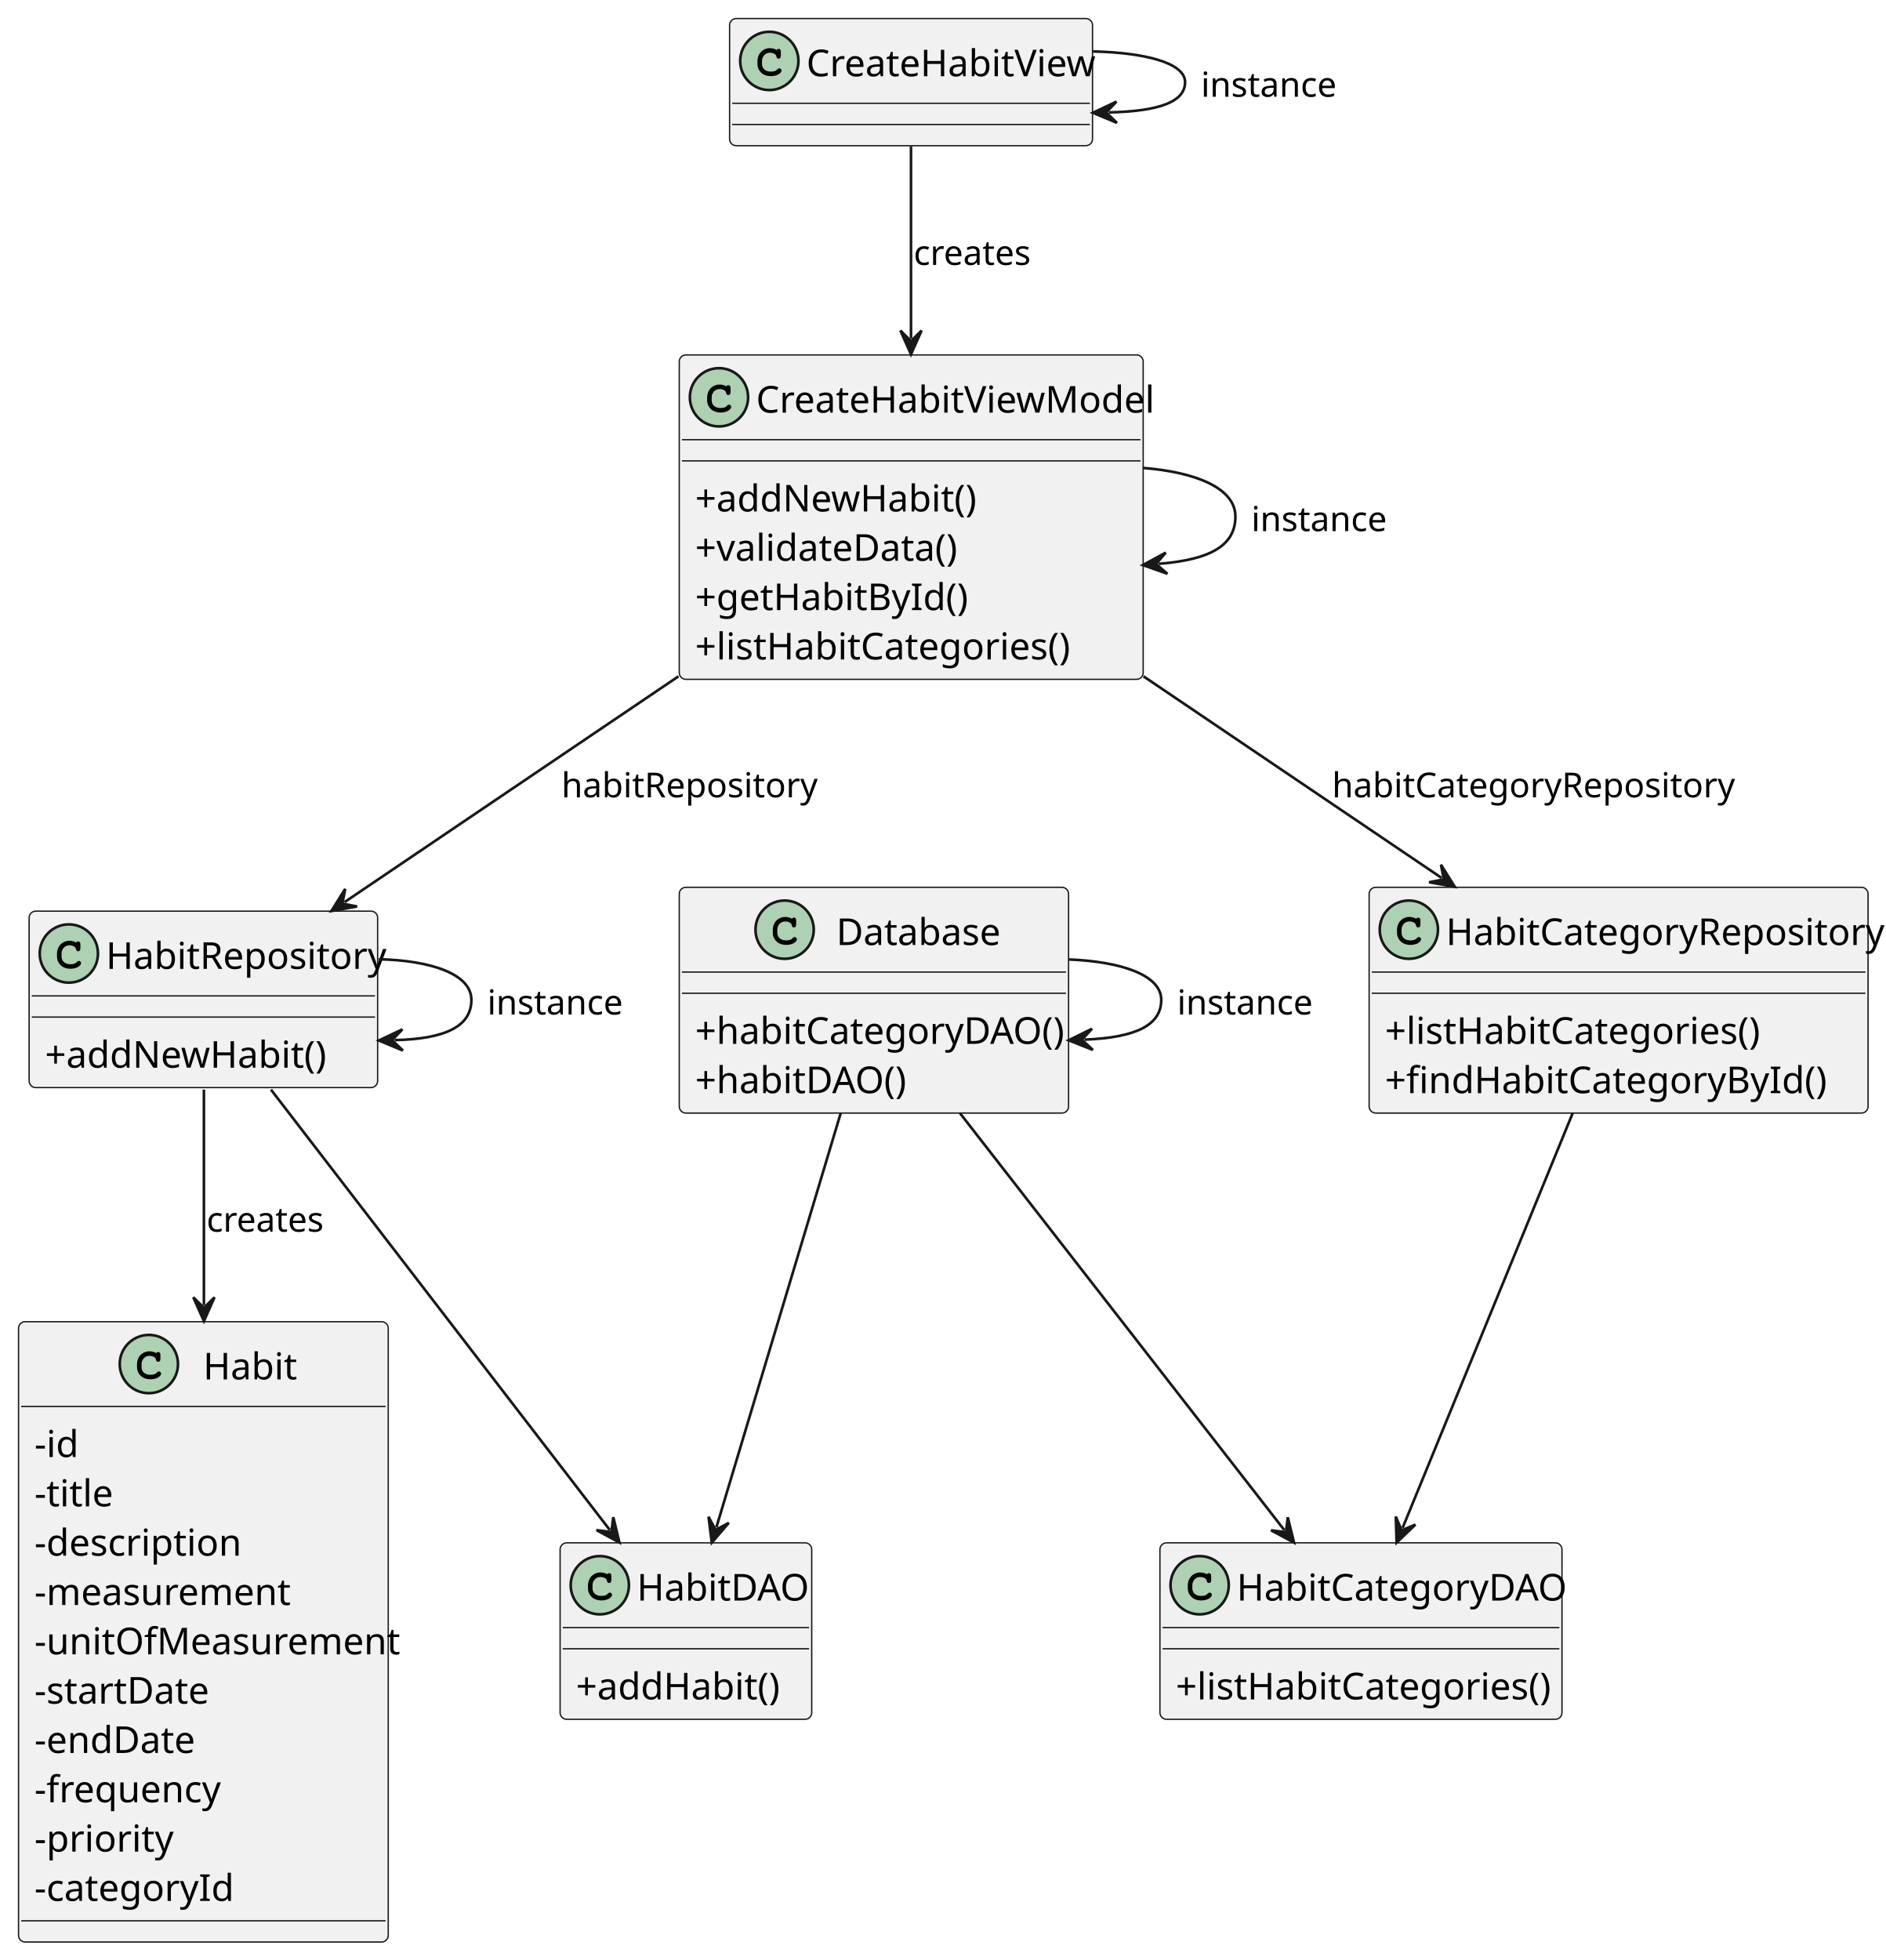
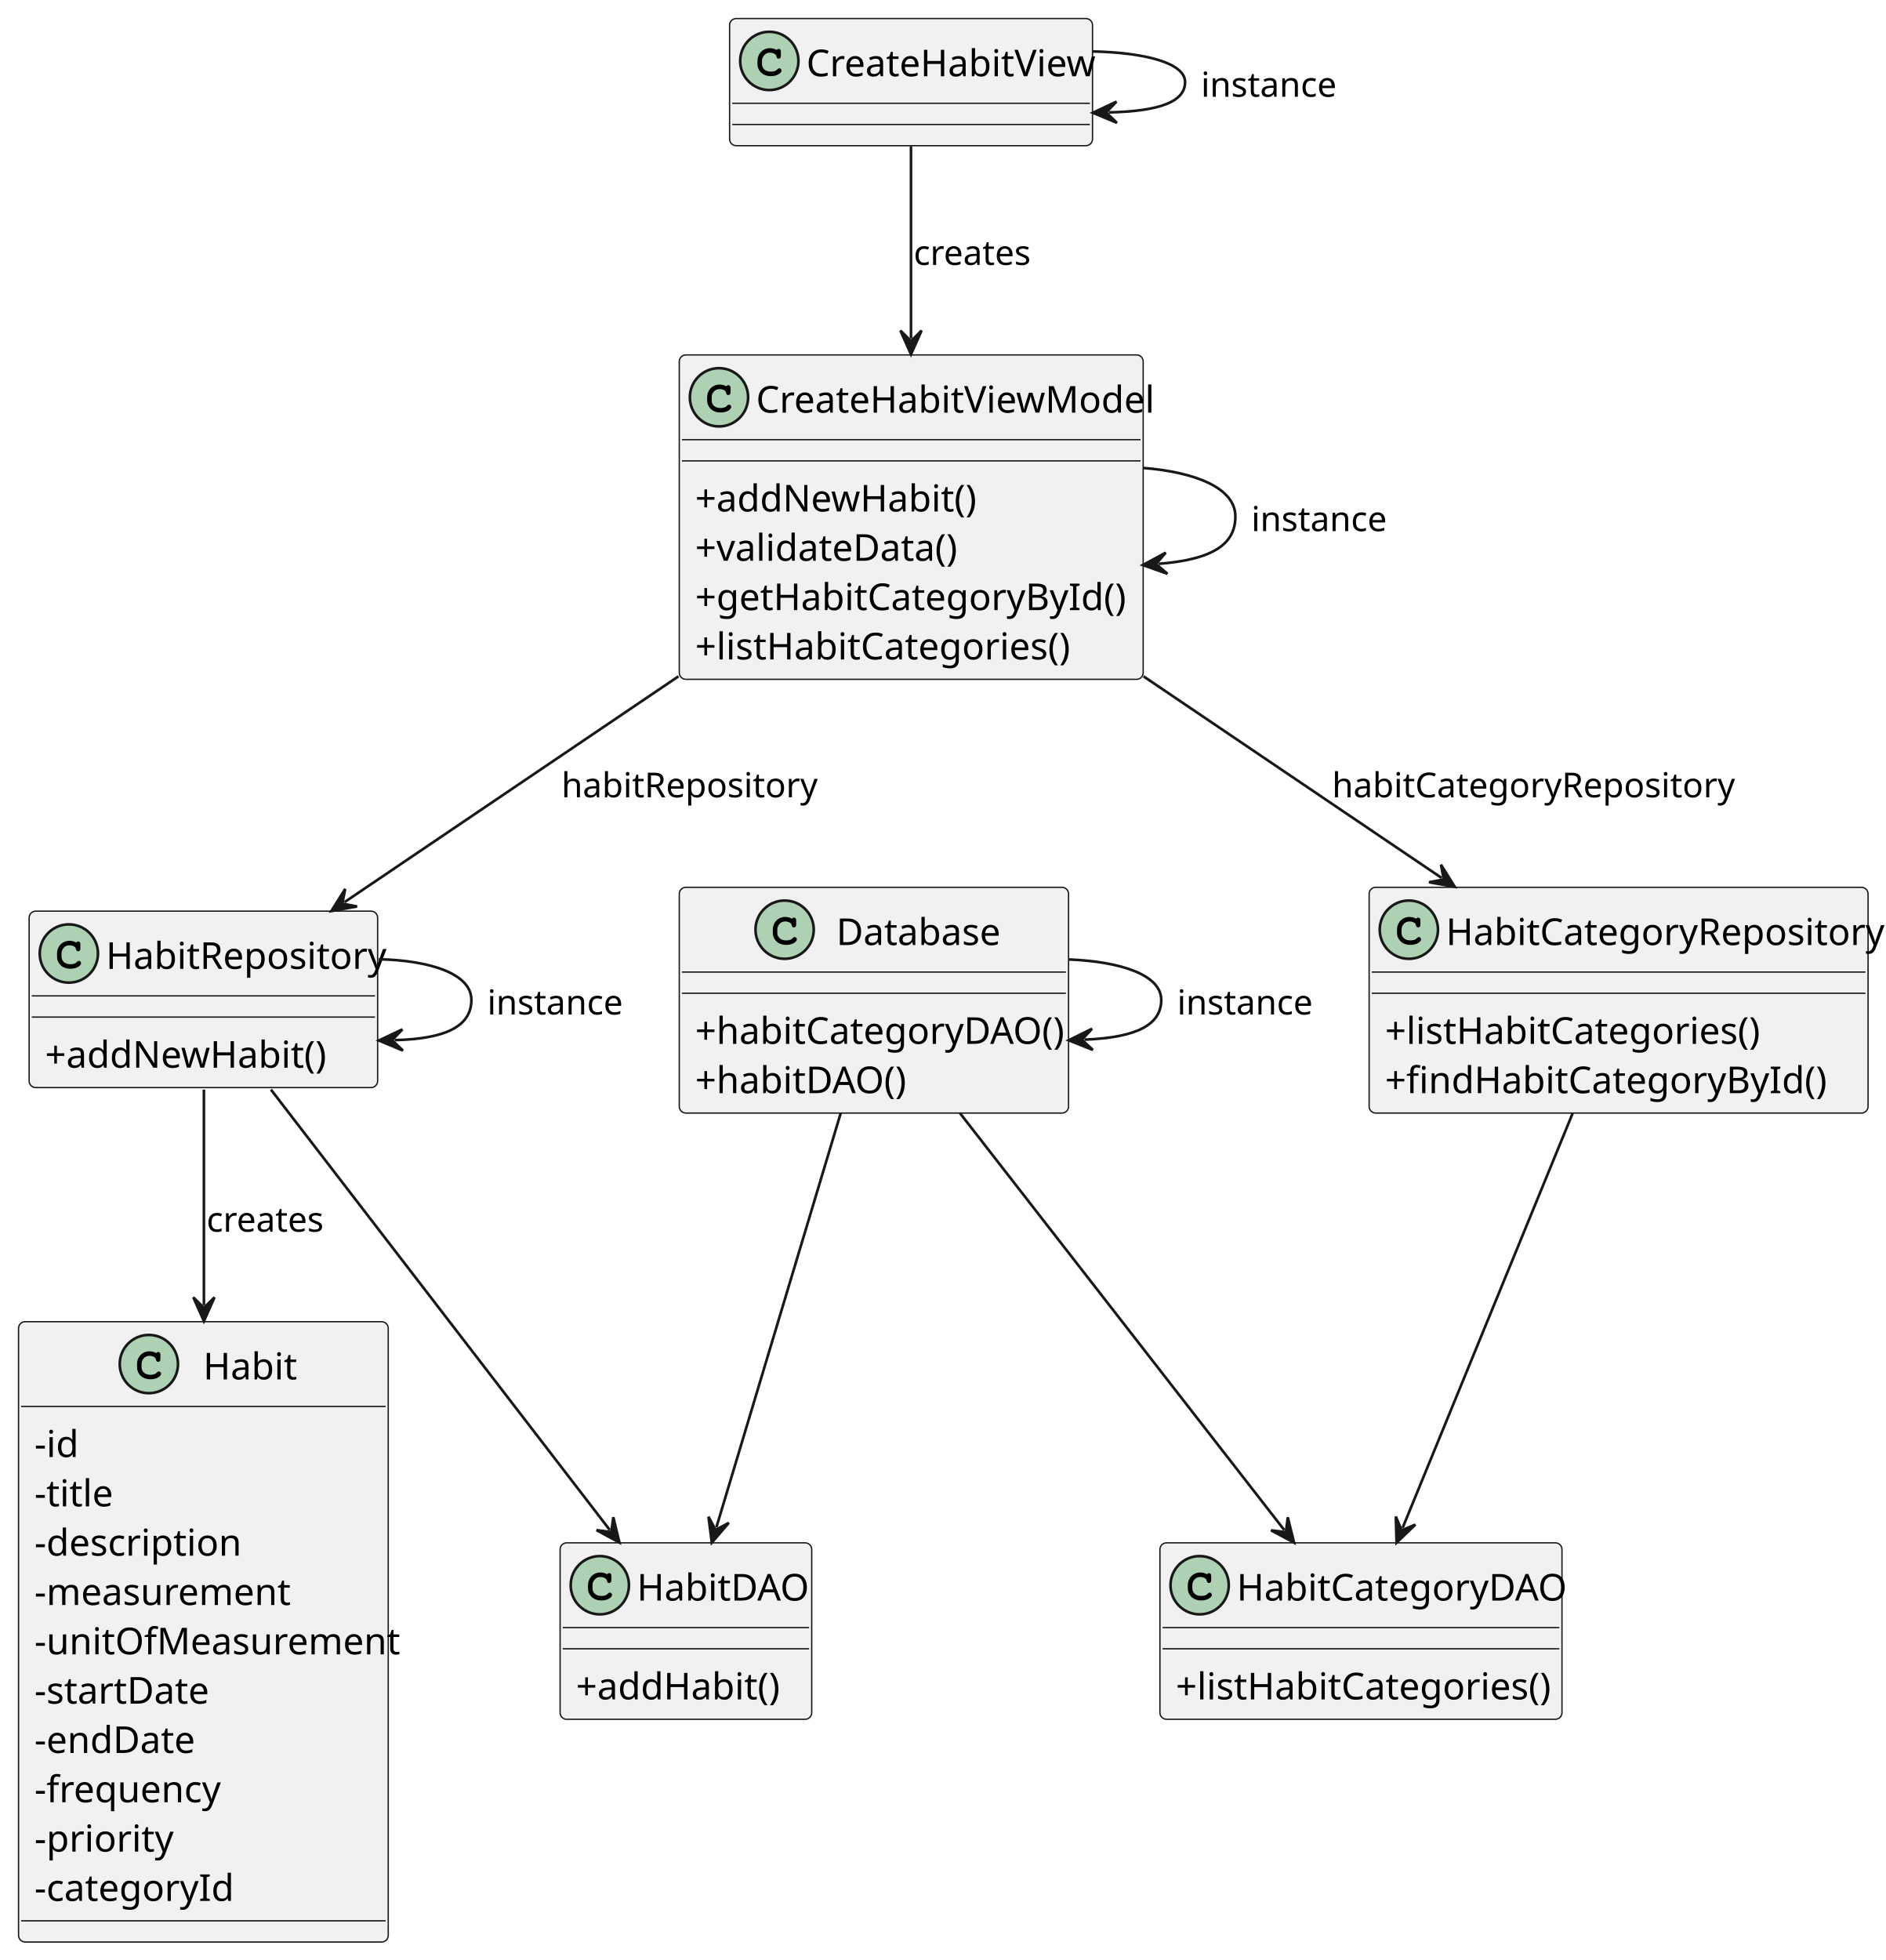
<svg xmlns="http://www.w3.org/2000/svg" contentStyleType="text/css" height="740px" preserveAspectRatio="none" style="width:712px;height:740px;background:#FFFFFF;" version="1.1" viewBox="0 0 712 740" width="712px" zoomAndPan="magnify">
  <defs />
  <g>
    <g id="elem_CreateHabitView">
      <rect codeLine="7" fill="#F1F1F1" height="48" id="CreateHabitView" rx="2.5" ry="2.5" style="stroke:#181818;stroke-width:0.5;" width="137.048" x="275.5" y="7" />
      <ellipse cx="290.5" cy="23" fill="#ADD1B2" rx="11" ry="11" style="stroke:#181818;stroke-width:1.0;" />
      <path d="M293.266,18.875 Q293.422,18.656 293.609,18.547 Q293.797,18.438 294.016,18.438 Q294.391,18.438 294.625,18.703 Q294.859,18.953 294.859,19.562 L294.859,21.016 Q294.859,21.625 294.625,21.891 Q294.391,22.156 294.016,22.156 Q293.672,22.156 293.469,21.953 Q293.266,21.766 293.156,21.25 Q293.109,20.891 292.922,20.703 Q292.594,20.328 291.984,20.109 Q291.375,19.891 290.75,19.891 Q289.984,19.891 289.344,20.219 Q288.719,20.547 288.219,21.297 Q287.734,22.047 287.734,23.078 L287.734,24.172 Q287.734,25.406 288.625,26.234 Q289.516,27.047 291.109,27.047 Q292.047,27.047 292.703,26.797 Q293.094,26.641 293.516,26.203 Q293.781,25.938 293.922,25.859 Q294.078,25.781 294.281,25.781 Q294.609,25.781 294.859,26.047 Q295.125,26.297 295.125,26.641 Q295.125,26.984 294.781,27.391 Q294.281,27.969 293.484,28.297 Q292.406,28.75 291.109,28.75 Q289.594,28.75 288.391,28.125 Q287.406,27.625 286.719,26.562 Q286.031,25.484 286.031,24.203 L286.031,23.047 Q286.031,21.719 286.641,20.578 Q287.266,19.422 288.359,18.812 Q289.453,18.188 290.688,18.188 Q291.422,18.188 292.062,18.359 Q292.719,18.516 293.266,18.875 Z " fill="#000000" />
      <text fill="#000000" font-family="sans-serif" font-size="14" lengthAdjust="spacing" textLength="105.048" x="304.5" y="28.797">CreateHabitView</text>
      <line style="stroke:#181818;stroke-width:0.5;" x1="276.5" x2="411.548" y1="39" y2="39" />
      <line style="stroke:#181818;stroke-width:0.5;" x1="276.5" x2="411.548" y1="47" y2="47" />
    </g>
    <g id="elem_CreateHabitViewModel">
      <rect codeLine="10" fill="#F1F1F1" height="122.484" id="CreateHabitViewModel" rx="2.5" ry="2.5" style="stroke:#181818;stroke-width:0.5;" width="175.179" x="256.5" y="134" />
      <ellipse cx="271.5" cy="150" fill="#ADD1B2" rx="11" ry="11" style="stroke:#181818;stroke-width:1.0;" />
      <path d="M274.266,145.875 Q274.422,145.656 274.609,145.547 Q274.797,145.438 275.016,145.438 Q275.391,145.438 275.625,145.703 Q275.859,145.953 275.859,146.562 L275.859,148.016 Q275.859,148.625 275.625,148.891 Q275.391,149.156 275.016,149.156 Q274.672,149.156 274.469,148.953 Q274.266,148.766 274.156,148.25 Q274.109,147.891 273.922,147.703 Q273.594,147.328 272.984,147.109 Q272.375,146.891 271.75,146.891 Q270.984,146.891 270.344,147.219 Q269.719,147.547 269.219,148.297 Q268.734,149.047 268.734,150.078 L268.734,151.172 Q268.734,152.406 269.625,153.234 Q270.516,154.047 272.109,154.047 Q273.047,154.047 273.703,153.797 Q274.094,153.641 274.516,153.203 Q274.781,152.938 274.922,152.859 Q275.078,152.781 275.281,152.781 Q275.609,152.781 275.859,153.047 Q276.125,153.297 276.125,153.641 Q276.125,153.984 275.781,154.391 Q275.281,154.969 274.484,155.297 Q273.406,155.75 272.109,155.75 Q270.594,155.75 269.391,155.125 Q268.406,154.625 267.719,153.562 Q267.031,152.484 267.031,151.203 L267.031,150.047 Q267.031,148.719 267.641,147.578 Q268.266,146.422 269.359,145.812 Q270.453,145.188 271.688,145.188 Q272.422,145.188 273.062,145.359 Q273.719,145.516 274.266,145.875 Z " fill="#000000" />
      <text fill="#000000" font-family="sans-serif" font-size="14" lengthAdjust="spacing" textLength="143.179" x="285.5" y="155.797">CreateHabitViewModel</text>
      <line style="stroke:#181818;stroke-width:0.5;" x1="257.5" x2="430.679" y1="166" y2="166" />
      <line style="stroke:#181818;stroke-width:0.5;" x1="257.5" x2="430.679" y1="174" y2="174" />
      <text fill="#000000" font-family="sans-serif" font-size="14" lengthAdjust="spacing" textLength="101.548" x="262.5" y="193.107">+addNewHabit()</text>
      <text fill="#000000" font-family="sans-serif" font-size="14" lengthAdjust="spacing" textLength="95.327" x="262.5" y="211.728">+validateData()</text>
-       <text fill="#000000" font-family="sans-serif" font-size="14" lengthAdjust="spacing" textLength="97.658" x="262.5" y="230.35">+getHabitById()</text>
+       <text fill="#000000" font-family="sans-serif" font-size="14" lengthAdjust="spacing" textLength="154.465" x="262.5" y="230.35">+getHabitCategoryById()</text>
      <text fill="#000000" font-family="sans-serif" font-size="14" lengthAdjust="spacing" textLength="134.996" x="262.5" y="248.971">+listHabitCategories()</text>
    </g>
    <g id="elem_Habit">
      <rect codeLine="17" fill="#F1F1F1" height="234.211" id="Habit" rx="2.5" ry="2.5" style="stroke:#181818;stroke-width:0.5;" width="139.606" x="7" y="499" />
      <ellipse cx="56.212" cy="515" fill="#ADD1B2" rx="11" ry="11" style="stroke:#181818;stroke-width:1.0;" />
      <path d="M58.977,510.875 Q59.134,510.656 59.321,510.547 Q59.509,510.438 59.727,510.438 Q60.102,510.438 60.337,510.703 Q60.571,510.953 60.571,511.562 L60.571,513.016 Q60.571,513.625 60.337,513.891 Q60.102,514.156 59.727,514.156 Q59.384,514.156 59.181,513.953 Q58.977,513.766 58.868,513.25 Q58.821,512.891 58.634,512.703 Q58.306,512.328 57.696,512.109 Q57.087,511.891 56.462,511.891 Q55.696,511.891 55.056,512.219 Q54.431,512.547 53.931,513.297 Q53.446,514.047 53.446,515.078 L53.446,516.172 Q53.446,517.406 54.337,518.234 Q55.227,519.047 56.821,519.047 Q57.759,519.047 58.415,518.797 Q58.806,518.641 59.227,518.203 Q59.493,517.938 59.634,517.859 Q59.79,517.781 59.993,517.781 Q60.321,517.781 60.571,518.047 Q60.837,518.297 60.837,518.641 Q60.837,518.984 60.493,519.391 Q59.993,519.969 59.196,520.297 Q58.118,520.75 56.821,520.75 Q55.306,520.75 54.102,520.125 Q53.118,519.625 52.431,518.562 Q51.743,517.484 51.743,516.203 L51.743,515.047 Q51.743,513.719 52.352,512.578 Q52.977,511.422 54.071,510.812 Q55.165,510.188 56.399,510.188 Q57.134,510.188 57.774,510.359 Q58.431,510.516 58.977,510.875 Z " fill="#000000" />
      <text fill="#000000" font-family="sans-serif" font-size="14" lengthAdjust="spacing" textLength="32.683" x="76.712" y="520.797">Habit</text>
      <line style="stroke:#181818;stroke-width:0.5;" x1="8" x2="145.606" y1="531" y2="531" />
      <text fill="#000000" font-family="sans-serif" font-size="14" lengthAdjust="spacing" textLength="15.559" x="13" y="550.107">-id</text>
      <text fill="#000000" font-family="sans-serif" font-size="14" lengthAdjust="spacing" textLength="26.448" x="13" y="568.729">-title</text>
      <text fill="#000000" font-family="sans-serif" font-size="14" lengthAdjust="spacing" textLength="72.365" x="13" y="587.35">-description</text>
      <text fill="#000000" font-family="sans-serif" font-size="14" lengthAdjust="spacing" textLength="90.255" x="13" y="605.971">-measurement</text>
      <text fill="#000000" font-family="sans-serif" font-size="14" lengthAdjust="spacing" textLength="127.606" x="13" y="624.592">-unitOfMeasurement</text>
      <text fill="#000000" font-family="sans-serif" font-size="14" lengthAdjust="spacing" textLength="61.462" x="13" y="643.213">-startDate</text>
      <text fill="#000000" font-family="sans-serif" font-size="14" lengthAdjust="spacing" textLength="57.593" x="13" y="661.834">-endDate</text>
      <text fill="#000000" font-family="sans-serif" font-size="14" lengthAdjust="spacing" textLength="66.144" x="13" y="680.455">-frequency</text>
      <text fill="#000000" font-family="sans-serif" font-size="14" lengthAdjust="spacing" textLength="46.669" x="13" y="699.076">-priority</text>
      <text fill="#000000" font-family="sans-serif" font-size="14" lengthAdjust="spacing" textLength="70.034" x="13" y="717.697">-categoryId</text>
      <line style="stroke:#181818;stroke-width:0.5;" x1="8" x2="145.606" y1="725.211" y2="725.211" />
    </g>
    <g id="elem_HabitDAO">
      <rect codeLine="30" fill="#F1F1F1" height="66.621" id="HabitDAO" rx="2.5" ry="2.5" style="stroke:#181818;stroke-width:0.5;" width="95.02" x="211.5" y="582.5" />
      <ellipse cx="226.5" cy="598.5" fill="#ADD1B2" rx="11" ry="11" style="stroke:#181818;stroke-width:1.0;" />
      <path d="M229.266,594.375 Q229.422,594.156 229.609,594.047 Q229.797,593.938 230.016,593.938 Q230.391,593.938 230.625,594.203 Q230.859,594.453 230.859,595.062 L230.859,596.516 Q230.859,597.125 230.625,597.391 Q230.391,597.656 230.016,597.656 Q229.672,597.656 229.469,597.453 Q229.266,597.266 229.156,596.75 Q229.109,596.391 228.922,596.203 Q228.594,595.828 227.984,595.609 Q227.375,595.391 226.75,595.391 Q225.984,595.391 225.344,595.719 Q224.719,596.047 224.219,596.797 Q223.734,597.547 223.734,598.578 L223.734,599.672 Q223.734,600.906 224.625,601.734 Q225.516,602.547 227.109,602.547 Q228.047,602.547 228.703,602.297 Q229.094,602.141 229.516,601.703 Q229.781,601.438 229.922,601.359 Q230.078,601.281 230.281,601.281 Q230.609,601.281 230.859,601.547 Q231.125,601.797 231.125,602.141 Q231.125,602.484 230.781,602.891 Q230.281,603.469 229.484,603.797 Q228.406,604.25 227.109,604.25 Q225.594,604.25 224.391,603.625 Q223.406,603.125 222.719,602.062 Q222.031,600.984 222.031,599.703 L222.031,598.547 Q222.031,597.219 222.641,596.078 Q223.266,594.922 224.359,594.312 Q225.453,593.688 226.688,593.688 Q227.422,593.688 228.062,593.859 Q228.719,594.016 229.266,594.375 Z " fill="#000000" />
      <text fill="#000000" font-family="sans-serif" font-size="14" lengthAdjust="spacing" textLength="63.02" x="240.5" y="604.297">HabitDAO</text>
      <line style="stroke:#181818;stroke-width:0.5;" x1="212.5" x2="305.521" y1="614.5" y2="614.5" />
      <line style="stroke:#181818;stroke-width:0.5;" x1="212.5" x2="305.521" y1="622.5" y2="622.5" />
      <text fill="#000000" font-family="sans-serif" font-size="14" lengthAdjust="spacing" textLength="73.541" x="217.5" y="641.607">+addHabit()</text>
    </g>
    <g id="elem_HabitCategoryDAO">
      <rect codeLine="34" fill="#F1F1F1" height="66.621" id="HabitCategoryDAO" rx="2.5" ry="2.5" style="stroke:#181818;stroke-width:0.5;" width="151.827" x="438" y="582.5" />
      <ellipse cx="453" cy="598.5" fill="#ADD1B2" rx="11" ry="11" style="stroke:#181818;stroke-width:1.0;" />
      <path d="M455.766,594.375 Q455.922,594.156 456.109,594.047 Q456.297,593.938 456.516,593.938 Q456.891,593.938 457.125,594.203 Q457.359,594.453 457.359,595.062 L457.359,596.516 Q457.359,597.125 457.125,597.391 Q456.891,597.656 456.516,597.656 Q456.172,597.656 455.969,597.453 Q455.766,597.266 455.656,596.75 Q455.609,596.391 455.422,596.203 Q455.094,595.828 454.484,595.609 Q453.875,595.391 453.25,595.391 Q452.484,595.391 451.844,595.719 Q451.219,596.047 450.719,596.797 Q450.234,597.547 450.234,598.578 L450.234,599.672 Q450.234,600.906 451.125,601.734 Q452.016,602.547 453.609,602.547 Q454.547,602.547 455.203,602.297 Q455.594,602.141 456.016,601.703 Q456.281,601.438 456.422,601.359 Q456.578,601.281 456.781,601.281 Q457.109,601.281 457.359,601.547 Q457.625,601.797 457.625,602.141 Q457.625,602.484 457.281,602.891 Q456.781,603.469 455.984,603.797 Q454.906,604.25 453.609,604.25 Q452.094,604.25 450.891,603.625 Q449.906,603.125 449.219,602.062 Q448.531,600.984 448.531,599.703 L448.531,598.547 Q448.531,597.219 449.141,596.078 Q449.766,594.922 450.859,594.312 Q451.953,593.688 453.188,593.688 Q453.922,593.688 454.562,593.859 Q455.219,594.016 455.766,594.375 Z " fill="#000000" />
      <text fill="#000000" font-family="sans-serif" font-size="14" lengthAdjust="spacing" textLength="119.827" x="467" y="604.297">HabitCategoryDAO</text>
      <line style="stroke:#181818;stroke-width:0.5;" x1="439" x2="588.827" y1="614.5" y2="614.5" />
      <line style="stroke:#181818;stroke-width:0.5;" x1="439" x2="588.827" y1="622.5" y2="622.5" />
      <text fill="#000000" font-family="sans-serif" font-size="14" lengthAdjust="spacing" textLength="134.996" x="444" y="641.607">+listHabitCategories()</text>
    </g>
    <g id="elem_HabitCategoryRepository">
      <rect codeLine="38" fill="#F1F1F1" height="85.242" id="HabitCategoryRepository" rx="2.5" ry="2.5" style="stroke:#181818;stroke-width:0.5;" width="188.406" x="517" y="335" />
      <ellipse cx="532" cy="351" fill="#ADD1B2" rx="11" ry="11" style="stroke:#181818;stroke-width:1.0;" />
      <path d="M534.766,346.875 Q534.922,346.656 535.109,346.547 Q535.297,346.438 535.516,346.438 Q535.891,346.438 536.125,346.703 Q536.359,346.953 536.359,347.562 L536.359,349.016 Q536.359,349.625 536.125,349.891 Q535.891,350.156 535.516,350.156 Q535.172,350.156 534.969,349.953 Q534.766,349.766 534.656,349.25 Q534.609,348.891 534.422,348.703 Q534.094,348.328 533.484,348.109 Q532.875,347.891 532.25,347.891 Q531.484,347.891 530.844,348.219 Q530.219,348.547 529.719,349.297 Q529.234,350.047 529.234,351.078 L529.234,352.172 Q529.234,353.406 530.125,354.234 Q531.016,355.047 532.609,355.047 Q533.547,355.047 534.203,354.797 Q534.594,354.641 535.016,354.203 Q535.281,353.938 535.422,353.859 Q535.578,353.781 535.781,353.781 Q536.109,353.781 536.359,354.047 Q536.625,354.297 536.625,354.641 Q536.625,354.984 536.281,355.391 Q535.781,355.969 534.984,356.297 Q533.906,356.75 532.609,356.75 Q531.094,356.75 529.891,356.125 Q528.906,355.625 528.219,354.562 Q527.531,353.484 527.531,352.203 L527.531,351.047 Q527.531,349.719 528.141,348.578 Q528.766,347.422 529.859,346.812 Q530.953,346.188 532.188,346.188 Q532.922,346.188 533.562,346.359 Q534.219,346.516 534.766,346.875 Z " fill="#000000" />
      <text fill="#000000" font-family="sans-serif" font-size="14" lengthAdjust="spacing" textLength="156.406" x="546" y="356.797">HabitCategoryRepository</text>
      <line style="stroke:#181818;stroke-width:0.5;" x1="518" x2="704.406" y1="367" y2="367" />
      <line style="stroke:#181818;stroke-width:0.5;" x1="518" x2="704.406" y1="375" y2="375" />
      <text fill="#000000" font-family="sans-serif" font-size="14" lengthAdjust="spacing" textLength="134.996" x="523" y="394.107">+listHabitCategories()</text>
      <text fill="#000000" font-family="sans-serif" font-size="14" lengthAdjust="spacing" textLength="157.575" x="523" y="412.728">+findHabitCategoryById()</text>
    </g>
    <g id="elem_HabitRepository">
      <rect codeLine="43" fill="#F1F1F1" height="66.621" id="HabitRepository" rx="2.5" ry="2.5" style="stroke:#181818;stroke-width:0.5;" width="131.6" x="11" y="344" />
      <ellipse cx="26" cy="360" fill="#ADD1B2" rx="11" ry="11" style="stroke:#181818;stroke-width:1.0;" />
      <path d="M28.766,355.875 Q28.922,355.656 29.109,355.547 Q29.297,355.438 29.516,355.438 Q29.891,355.438 30.125,355.703 Q30.359,355.953 30.359,356.562 L30.359,358.016 Q30.359,358.625 30.125,358.891 Q29.891,359.156 29.516,359.156 Q29.172,359.156 28.969,358.953 Q28.766,358.766 28.656,358.25 Q28.609,357.891 28.422,357.703 Q28.094,357.328 27.484,357.109 Q26.875,356.891 26.25,356.891 Q25.484,356.891 24.844,357.219 Q24.219,357.547 23.719,358.297 Q23.234,359.047 23.234,360.078 L23.234,361.172 Q23.234,362.406 24.125,363.234 Q25.016,364.047 26.609,364.047 Q27.547,364.047 28.203,363.797 Q28.594,363.641 29.016,363.203 Q29.281,362.938 29.422,362.859 Q29.578,362.781 29.781,362.781 Q30.109,362.781 30.359,363.047 Q30.625,363.297 30.625,363.641 Q30.625,363.984 30.281,364.391 Q29.781,364.969 28.984,365.297 Q27.906,365.75 26.609,365.75 Q25.094,365.75 23.891,365.125 Q22.906,364.625 22.219,363.562 Q21.531,362.484 21.531,361.203 L21.531,360.047 Q21.531,358.719 22.141,357.578 Q22.766,356.422 23.859,355.812 Q24.953,355.188 26.188,355.188 Q26.922,355.188 27.562,355.359 Q28.219,355.516 28.766,355.875 Z " fill="#000000" />
      <text fill="#000000" font-family="sans-serif" font-size="14" lengthAdjust="spacing" textLength="99.6" x="40" y="365.797">HabitRepository</text>
      <line style="stroke:#181818;stroke-width:0.5;" x1="12" x2="141.6" y1="376" y2="376" />
      <line style="stroke:#181818;stroke-width:0.5;" x1="12" x2="141.6" y1="384" y2="384" />
      <text fill="#000000" font-family="sans-serif" font-size="14" lengthAdjust="spacing" textLength="101.548" x="17" y="403.107">+addNewHabit()</text>
    </g>
    <g id="elem_Database">
      <rect codeLine="47" fill="#F1F1F1" height="85.242" id="Database" rx="2.5" ry="2.5" style="stroke:#181818;stroke-width:0.5;" width="147.003" x="256.5" y="335" />
      <ellipse cx="296.283" cy="351" fill="#ADD1B2" rx="11" ry="11" style="stroke:#181818;stroke-width:1.0;" />
      <path d="M299.048,346.875 Q299.204,346.656 299.392,346.547 Q299.579,346.438 299.798,346.438 Q300.173,346.438 300.408,346.703 Q300.642,346.953 300.642,347.562 L300.642,349.016 Q300.642,349.625 300.408,349.891 Q300.173,350.156 299.798,350.156 Q299.454,350.156 299.251,349.953 Q299.048,349.766 298.939,349.25 Q298.892,348.891 298.704,348.703 Q298.376,348.328 297.767,348.109 Q297.158,347.891 296.533,347.891 Q295.767,347.891 295.126,348.219 Q294.501,348.547 294.001,349.297 Q293.517,350.047 293.517,351.078 L293.517,352.172 Q293.517,353.406 294.408,354.234 Q295.298,355.047 296.892,355.047 Q297.829,355.047 298.486,354.797 Q298.876,354.641 299.298,354.203 Q299.564,353.938 299.704,353.859 Q299.861,353.781 300.064,353.781 Q300.392,353.781 300.642,354.047 Q300.908,354.297 300.908,354.641 Q300.908,354.984 300.564,355.391 Q300.064,355.969 299.267,356.297 Q298.189,356.75 296.892,356.75 Q295.376,356.75 294.173,356.125 Q293.189,355.625 292.501,354.562 Q291.814,353.484 291.814,352.203 L291.814,351.047 Q291.814,349.719 292.423,348.578 Q293.048,347.422 294.142,346.812 Q295.236,346.188 296.47,346.188 Q297.204,346.188 297.845,346.359 Q298.501,346.516 299.048,346.875 Z " fill="#000000" />
      <text fill="#000000" font-family="sans-serif" font-size="14" lengthAdjust="spacing" textLength="59.931" x="315.79" y="356.797">Database</text>
      <line style="stroke:#181818;stroke-width:0.5;" x1="257.5" x2="402.503" y1="367" y2="367" />
      <line style="stroke:#181818;stroke-width:0.5;" x1="257.5" x2="402.503" y1="375" y2="375" />
      <text fill="#000000" font-family="sans-serif" font-size="14" lengthAdjust="spacing" textLength="135.003" x="262.5" y="394.107">+habitCategoryDAO()</text>
      <text fill="#000000" font-family="sans-serif" font-size="14" lengthAdjust="spacing" textLength="78.196" x="262.5" y="412.728">+habitDAO()</text>
    </g>
    <g id="link_CreateHabitView_CreateHabitView">
      <path codeLine="53" d="M412.68,19.42 C432.34,19.87 447.5,23.73 447.5,31 C447.5,38.27 438.338,41.993 418.678,42.443 " fill="none" id="CreateHabitView-to-CreateHabitView" style="stroke:#181818;stroke-width:1.0;" />
      <polygon fill="#181818" points="412.68,42.58,421.769,46.373,417.679,42.466,421.586,38.375,412.68,42.58" style="stroke:#181818;stroke-width:1.0;" />
      <text fill="#000000" font-family="sans-serif" font-size="13" lengthAdjust="spacing" textLength="48.42" x="453.5" y="36.528">instance</text>
    </g>
    <g id="link_CreateHabitViewModel_CreateHabitViewModel">
      <path codeLine="54" d="M431.54,176.66 C451.69,178.24 466.5,184.36 466.5,195 C466.5,205.64 457.672,211.291 437.522,212.871 " fill="none" id="CreateHabitViewModel-to-CreateHabitViewModel" style="stroke:#181818;stroke-width:1.0;" />
      <polygon fill="#181818" points="431.54,213.34,440.825,216.624,436.525,212.949,440.2,208.649,431.54,213.34" style="stroke:#181818;stroke-width:1.0;" />
      <text fill="#000000" font-family="sans-serif" font-size="13" lengthAdjust="spacing" textLength="48.42" x="472.5" y="200.528">instance</text>
    </g>
    <g id="link_HabitRepository_HabitRepository">
      <path codeLine="55" d="M143.05,362.16 C162.71,362.62 178,367.73 178,377.5 C178,387.27 168.708,392.24 149.048,392.7 " fill="none" id="HabitRepository-to-HabitRepository" style="stroke:#181818;stroke-width:1.0;" />
      <polygon fill="#181818" points="143.05,392.84,152.141,396.628,148.049,392.723,151.954,388.631,143.05,392.84" style="stroke:#181818;stroke-width:1.0;" />
      <text fill="#000000" font-family="sans-serif" font-size="13" lengthAdjust="spacing" textLength="48.42" x="184" y="383.028">instance</text>
    </g>
    <g id="link_Database_Database">
      <path codeLine="56" d="M403.53,362.24 C423.39,363.04 438.5,368.13 438.5,377.5 C438.5,386.87 429.385,391.719 409.525,392.519 " fill="none" id="Database-to-Database" style="stroke:#181818;stroke-width:1.0;" />
      <polygon fill="#181818" points="403.53,392.76,412.684,396.394,408.526,392.559,412.362,388.401,403.53,392.76" style="stroke:#181818;stroke-width:1.0;" />
      <text fill="#000000" font-family="sans-serif" font-size="13" lengthAdjust="spacing" textLength="48.42" x="444.5" y="383.028">instance</text>
    </g>
    <g id="link_CreateHabitView_CreateHabitViewModel">
      <path codeLine="59" d="M344,55.21 C344,75.68 344,100.43 344,127.79 " fill="none" id="CreateHabitView-to-CreateHabitViewModel" style="stroke:#181818;stroke-width:1.0;" />
      <polygon fill="#181818" points="344,133.79,348,124.79,344,128.79,340,124.79,344,133.79" style="stroke:#181818;stroke-width:1.0;" />
      <text fill="#000000" font-family="sans-serif" font-size="13" lengthAdjust="spacing" textLength="42.631" x="345" y="100.028">creates</text>
    </g>
    <g id="link_CreateHabitViewModel_HabitRepository">
      <path codeLine="60" d="M256.2,255.35 C212.58,284.84 166.531,315.98 130.101,340.6 " fill="none" id="CreateHabitViewModel-to-HabitRepository" style="stroke:#181818;stroke-width:1.0;" />
      <polygon fill="#181818" points="125.13,343.96,134.827,342.235,129.273,341.16,130.347,335.606,125.13,343.96" style="stroke:#181818;stroke-width:1.0;" />
      <text fill="#000000" font-family="sans-serif" font-size="13" lengthAdjust="spacing" textLength="90.327" x="212" y="301.028">habitRepository</text>
    </g>
    <g id="link_CreateHabitViewModel_HabitCategoryRepository">
      <path codeLine="61" d="M431.8,255.35 C470.25,281.35 509.49,307.869 544.37,331.459 " fill="none" id="CreateHabitViewModel-to-HabitCategoryRepository" style="stroke:#181818;stroke-width:1.0;" />
      <polygon fill="#181818" points="549.34,334.82,544.126,326.465,545.198,332.019,539.644,333.091,549.34,334.82" style="stroke:#181818;stroke-width:1.0;" />
      <text fill="#000000" font-family="sans-serif" font-size="13" lengthAdjust="spacing" textLength="143.076" x="503" y="301.028">habitCategoryRepository</text>
    </g>
    <g id="link_HabitRepository_Habit">
      <path codeLine="63" d="M77,411.38 C77,434.42 77,460.71 77,492.8 " fill="none" id="HabitRepository-to-Habit" style="stroke:#181818;stroke-width:1.0;" />
      <polygon fill="#181818" points="77,498.8,81,489.8,77,493.8,73,489.8,77,498.8" style="stroke:#181818;stroke-width:1.0;" />
      <text fill="#000000" font-family="sans-serif" font-size="13" lengthAdjust="spacing" textLength="42.631" x="78" y="465.028">creates</text>
    </g>
    <g id="link_HabitRepository_HabitDAO">
      <path codeLine="64" d="M102.31,411.38 C137.08,456.57 195.59,532.605 230.25,577.635 " fill="none" id="HabitRepository-to-HabitDAO" style="stroke:#181818;stroke-width:1.0;" />
      <polygon fill="#181818" points="233.91,582.39,231.59,572.818,230.86,578.428,225.251,577.698,233.91,582.39" style="stroke:#181818;stroke-width:1.0;" />
    </g>
    <g id="link_HabitCategoryRepository_HabitCategoryDAO">
      <path codeLine="65" d="M593.88,420.24 C574.9,466.52 546.957,534.649 529.637,576.869 " fill="none" id="HabitCategoryRepository-to-HabitCategoryDAO" style="stroke:#181818;stroke-width:1.0;" />
      <polygon fill="#181818" points="527.36,582.42,534.476,575.612,529.258,577.794,527.075,572.575,527.36,582.42" style="stroke:#181818;stroke-width:1.0;" />
    </g>
    <g id="link_Database_HabitDAO">
      <path codeLine="67" d="M317.47,420.24 C303.58,466.52 283.186,534.454 270.506,576.674 " fill="none" id="Database-to-HabitDAO" style="stroke:#181818;stroke-width:1.0;" />
      <polygon fill="#181818" points="268.78,582.42,275.2,574.951,270.218,577.631,267.538,572.65,268.78,582.42" style="stroke:#181818;stroke-width:1.0;" />
    </g>
    <g id="link_Database_HabitCategoryDAO">
      <path codeLine="68" d="M362.47,420.24 C398.48,466.52 452.115,535.465 484.966,577.685 " fill="none" id="Database-to-HabitCategoryDAO" style="stroke:#181818;stroke-width:1.0;" />
      <polygon fill="#181818" points="488.65,582.42,486.28,572.861,485.58,578.474,479.966,577.773,488.65,582.42" style="stroke:#181818;stroke-width:1.0;" />
    </g>
  </g>
</svg>
